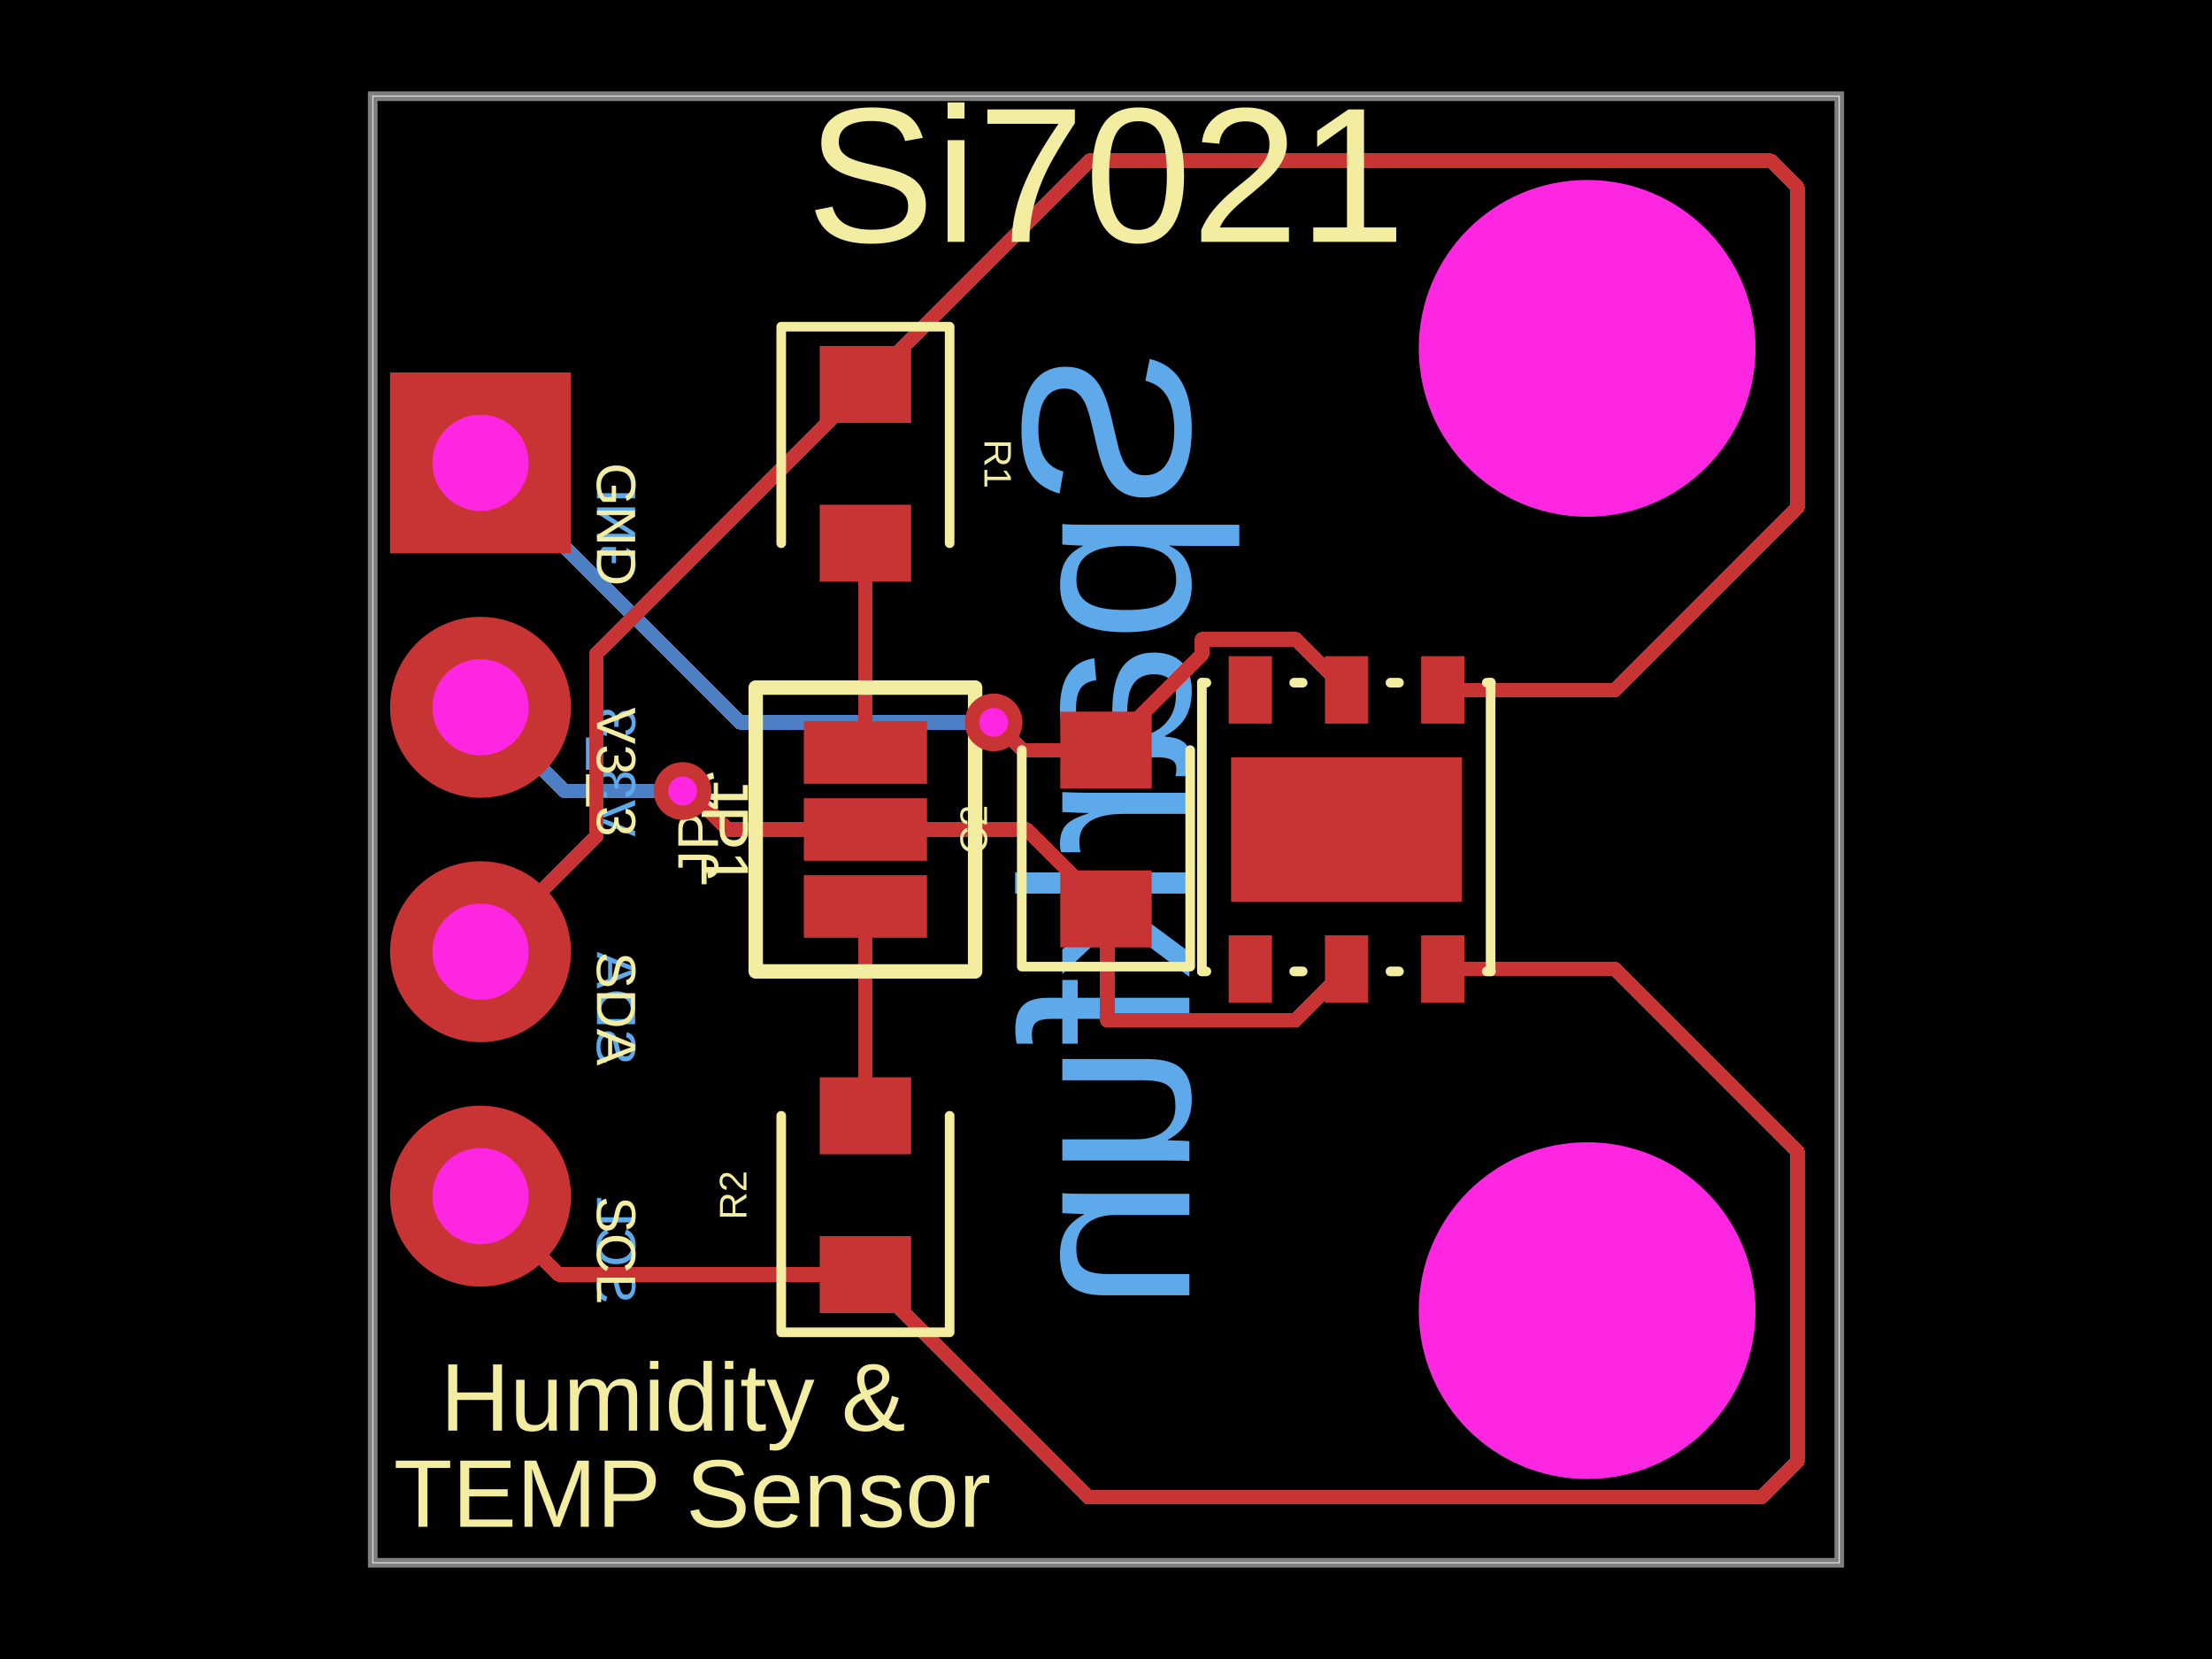
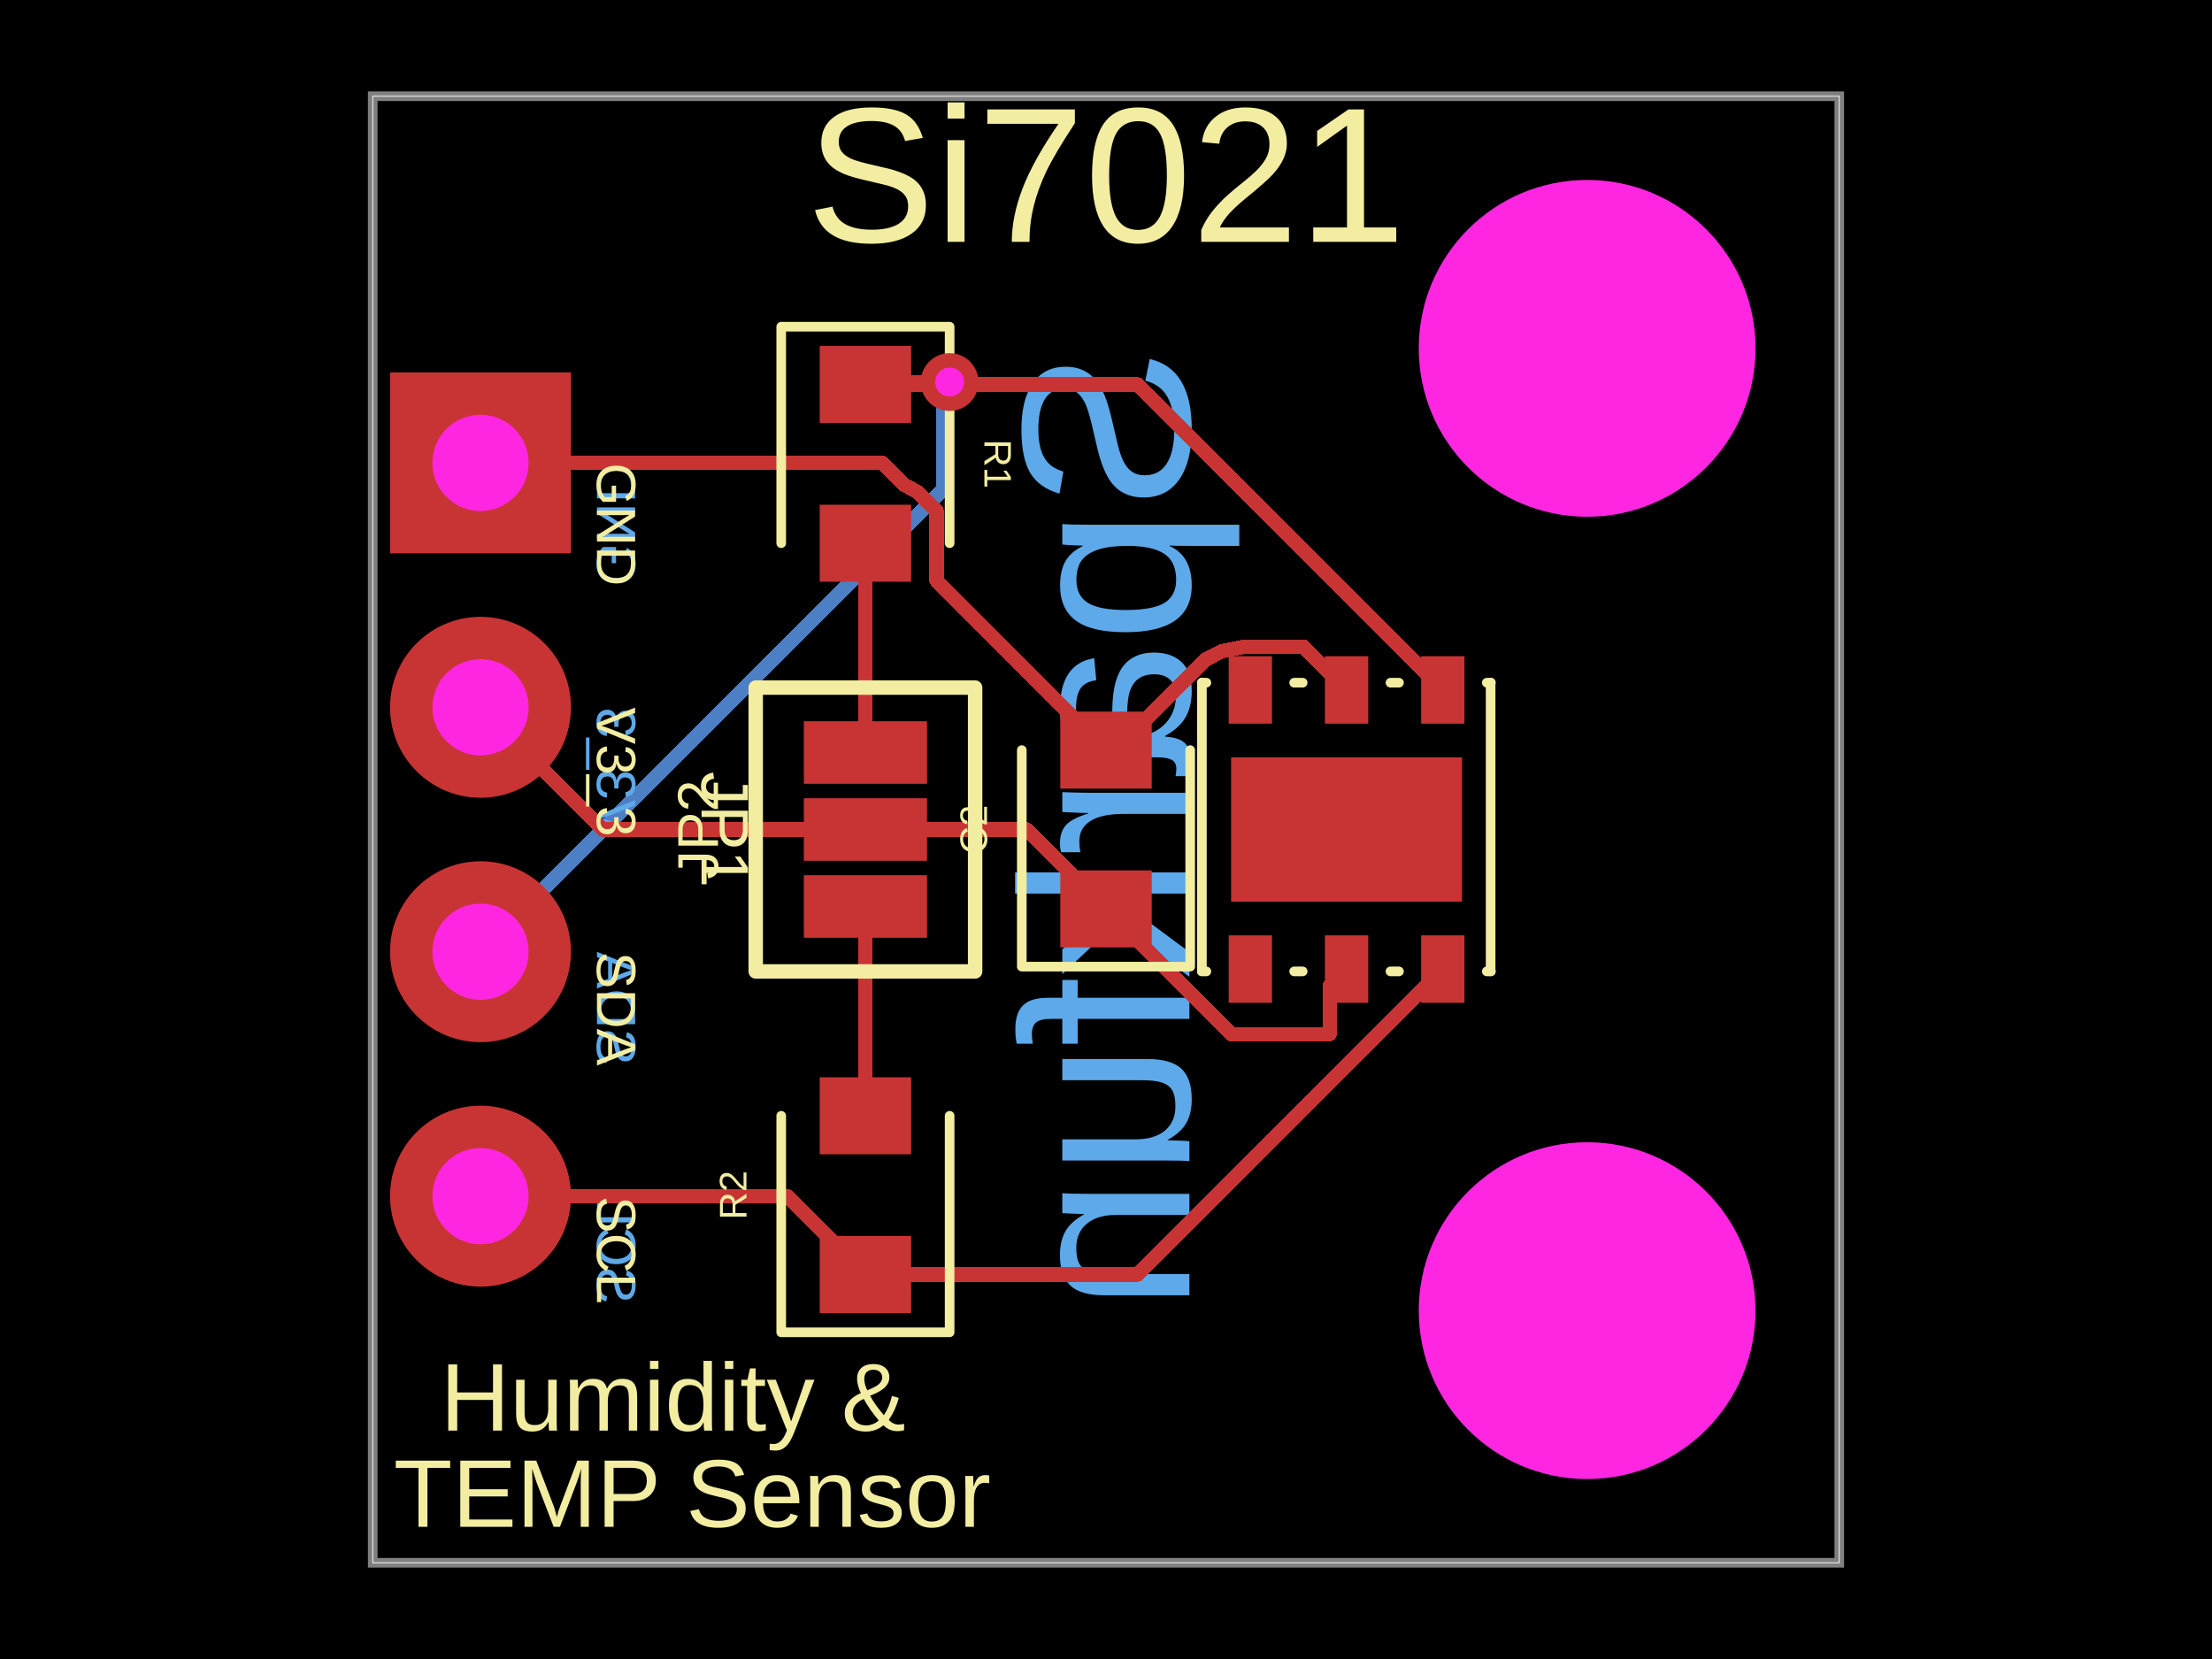
- <svg xmlns="http://www.w3.org/2000/svg" width="800" height="600" data-software-used-string="@tscircuit/core@0.0.931">
+ <svg xmlns="http://www.w3.org/2000/svg" width="800" height="600" data-software-used-string="@tscircuit/core@0.0.955">
  <style />
  <rect class="boundary" x="0" y="0" fill="#000" width="800" height="600" data-type="pcb_background" data-pcb-layer="global" />
  <rect class="pcb-boundary" fill="none" stroke="#fff" stroke-width="0.3" x="134.803" y="34.803" width="530.394" height="530.394" data-type="pcb_boundary" data-pcb-layer="global" />
  <path class="pcb-board" d="M 134.803 565.197 L 665.197 565.197 L 665.197 34.803 L 134.803 34.803 Z" fill="none" stroke="rgba(255, 255, 255, 0.5)" stroke-width="3.48" data-type="pcb_board" data-pcb-layer="board" />
-   <path class="pcb-trace" stroke="rgb(77, 127, 196)" fill="none" d="M 359.368 261.263 L 359.368 261.263" stroke-width="5.22" stroke-linecap="round" stroke-linejoin="round" shape-rendering="crispEdges" data-type="pcb_trace" data-pcb-layer="bottom" />
-   <path class="pcb-trace" stroke="rgb(77, 127, 196)" fill="none" d="M 359.368 261.263 L 267.643 261.263" stroke-width="5.22" stroke-linecap="round" stroke-linejoin="round" shape-rendering="crispEdges" data-type="pcb_trace" data-pcb-layer="bottom" />
-   <path class="pcb-trace" stroke="rgb(77, 127, 196)" fill="none" d="M 267.643 261.263 L 173.782 167.401" stroke-width="5.22" stroke-linecap="round" stroke-linejoin="round" shape-rendering="crispEdges" data-type="pcb_trace" data-pcb-layer="bottom" />
-   <path class="pcb-trace" stroke="rgb(77, 127, 196)" fill="none" d="M 246.868 286.079 L 246.868 286.079" stroke-width="5.22" stroke-linecap="round" stroke-linejoin="round" shape-rendering="crispEdges" data-type="pcb_trace" data-pcb-layer="bottom" />
-   <path class="pcb-trace" stroke="rgb(77, 127, 196)" fill="none" d="M 246.868 286.079 L 204.06 286.079" stroke-width="5.22" stroke-linecap="round" stroke-linejoin="round" shape-rendering="crispEdges" data-type="pcb_trace" data-pcb-layer="bottom" />
-   <path class="pcb-trace" stroke="rgb(77, 127, 196)" fill="none" d="M 204.06 286.079 L 173.782 255.8" stroke-width="5.22" stroke-linecap="round" stroke-linejoin="round" shape-rendering="crispEdges" data-type="pcb_trace" data-pcb-layer="bottom" />
+   <path class="pcb-trace" stroke="rgb(77, 127, 196)" fill="none" d="M 173.782 344.2 L 341.058 176.923" stroke-width="5.22" stroke-linecap="round" stroke-linejoin="round" shape-rendering="crispEdges" data-type="pcb_trace" data-pcb-layer="bottom" />
+   <path class="pcb-trace" stroke="rgb(77, 127, 196)" fill="none" d="M 341.058 176.923 L 341.058 138.987" stroke-width="5.22" stroke-linecap="round" stroke-linejoin="round" shape-rendering="crispEdges" data-type="pcb_trace" data-pcb-layer="bottom" />
+   <path class="pcb-trace" stroke="rgb(77, 127, 196)" fill="none" d="M 341.058 138.987 L 343.445 138.167" stroke-width="5.22" stroke-linecap="round" stroke-linejoin="round" shape-rendering="crispEdges" data-type="pcb_trace" data-pcb-layer="bottom" />
+   <path class="pcb-trace" stroke="rgb(77, 127, 196)" fill="none" d="M 343.445 138.167 L 343.445 138.167" stroke-width="5.22" stroke-linecap="round" stroke-linejoin="round" shape-rendering="crispEdges" data-type="pcb_trace" data-pcb-layer="bottom" />
  <text x="0" y="0" dx="0" dy="0" fill="#5da9e9" font-family="Arial, sans-serif" font-size="20.046" text-anchor="end" dominant-baseline="central" transform="matrix(-6.123233995736766e-17,-1,-1,6.123233995736766e-17,222.8538,167.4014)" class="pcb-silkscreen-text pcb-silkscreen-bottom" data-pcb-silkscreen-text-id="pcb_component_2" stroke="none" data-type="pcb_silkscreen_text" data-pcb-layer="bottom">GND</text>
  <text x="0" y="0" dx="0" dy="0" fill="#5da9e9" font-family="Arial, sans-serif" font-size="20.046" text-anchor="end" dominant-baseline="central" transform="matrix(-6.123233995736766e-17,-1,-1,6.123233995736766e-17,222.8538,255.8005)" class="pcb-silkscreen-text pcb-silkscreen-bottom" data-pcb-silkscreen-text-id="pcb_component_2" stroke="none" data-type="pcb_silkscreen_text" data-pcb-layer="bottom">V3_3</text>
  <text x="0" y="0" dx="0" dy="0" fill="#5da9e9" font-family="Arial, sans-serif" font-size="20.046" text-anchor="end" dominant-baseline="central" transform="matrix(-6.123233995736766e-17,-1,-1,6.123233995736766e-17,222.8538,344.1995)" class="pcb-silkscreen-text pcb-silkscreen-bottom" data-pcb-silkscreen-text-id="pcb_component_2" stroke="none" data-type="pcb_silkscreen_text" data-pcb-layer="bottom">SDA</text>
  <text x="0" y="0" dx="0" dy="0" fill="#5da9e9" font-family="Arial, sans-serif" font-size="20.046" text-anchor="end" dominant-baseline="central" transform="matrix(-6.123233995736766e-17,-1,-1,6.123233995736766e-17,222.8538,432.5986)" class="pcb-silkscreen-text pcb-silkscreen-bottom" data-pcb-silkscreen-text-id="pcb_component_2" stroke="none" data-type="pcb_silkscreen_text" data-pcb-layer="bottom">SCL</text>
  <text x="0" y="0" dx="0" dy="0" fill="#5da9e9" font-family="Arial, sans-serif" font-size="87.007" text-anchor="middle" dominant-baseline="central" transform="matrix(-6.123233995736766e-17,1,1,6.123233995736766e-17,400,300)" class="pcb-silkscreen-text pcb-silkscreen-bottom" data-pcb-silkscreen-text-id="null" stroke="none" data-type="pcb_silkscreen_text" data-pcb-layer="bottom">Sparkfun</text>
  <rect class="pcb-pad" fill="rgb(200, 52, 52)" x="513.979" y="237.316" width="15.662" height="24.398" data-type="pcb_smtpad" data-pcb-layer="top" />
  <rect class="pcb-pad" fill="rgb(200, 52, 52)" x="479.176" y="237.316" width="15.662" height="24.398" data-type="pcb_smtpad" data-pcb-layer="top" />
  <rect class="pcb-pad" fill="rgb(200, 52, 52)" x="444.373" y="237.316" width="15.662" height="24.398" data-type="pcb_smtpad" data-pcb-layer="top" />
  <rect class="pcb-pad" fill="rgb(200, 52, 52)" x="444.373" y="338.286" width="15.662" height="24.398" data-type="pcb_smtpad" data-pcb-layer="top" />
  <rect class="pcb-pad" fill="rgb(200, 52, 52)" x="479.176" y="338.286" width="15.662" height="24.398" data-type="pcb_smtpad" data-pcb-layer="top" />
  <rect class="pcb-pad" fill="rgb(200, 52, 52)" x="513.979" y="338.286" width="15.662" height="24.398" data-type="pcb_smtpad" data-pcb-layer="top" />
  <rect class="pcb-pad" fill="rgb(200, 52, 52)" x="445.243" y="273.898" width="83.528" height="52.204" data-type="pcb_smtpad" data-pcb-layer="top" />
  <rect class="pcb-pad" fill="rgb(200, 52, 52)" x="383.469" y="314.791" width="33.063" height="27.842" data-type="pcb_smtpad" data-pcb-layer="top" />
  <rect class="pcb-pad" fill="rgb(200, 52, 52)" x="383.469" y="257.367" width="33.063" height="27.842" data-type="pcb_smtpad" data-pcb-layer="top" />
  <rect class="pcb-pad" fill="rgb(200, 52, 52)" x="296.462" y="125.116" width="33.063" height="27.842" data-type="pcb_smtpad" data-pcb-layer="top" />
  <rect class="pcb-pad" fill="rgb(200, 52, 52)" x="296.462" y="182.541" width="33.063" height="27.842" data-type="pcb_smtpad" data-pcb-layer="top" />
  <rect class="pcb-pad" fill="rgb(200, 52, 52)" x="296.462" y="447.042" width="33.063" height="27.842" data-type="pcb_smtpad" data-pcb-layer="top" />
  <rect class="pcb-pad" fill="rgb(200, 52, 52)" x="296.462" y="389.617" width="33.063" height="27.842" data-type="pcb_smtpad" data-pcb-layer="top" />
  <rect class="pcb-pad" fill="rgb(200, 52, 52)" x="290.719" y="316.531" width="44.548" height="22.622" data-type="pcb_smtpad" data-pcb-layer="top" />
  <rect class="pcb-pad" fill="rgb(200, 52, 52)" x="290.719" y="288.689" width="44.548" height="22.622" data-type="pcb_smtpad" data-pcb-layer="top" />
  <rect class="pcb-pad" fill="rgb(200, 52, 52)" x="290.719" y="260.847" width="44.548" height="22.622" data-type="pcb_smtpad" data-pcb-layer="top" />
-   <path class="pcb-trace" stroke="rgb(200, 52, 52)" fill="none" d="M 487.007 249.515 L 468.705 231.213" stroke-width="5.22" stroke-linecap="round" stroke-linejoin="round" shape-rendering="crispEdges" data-type="pcb_trace" data-pcb-layer="top" />
-   <path class="pcb-trace" stroke="rgb(200, 52, 52)" fill="none" d="M 468.705 231.213 L 434.701 231.213" stroke-width="5.22" stroke-linecap="round" stroke-linejoin="round" shape-rendering="crispEdges" data-type="pcb_trace" data-pcb-layer="top" />
-   <path class="pcb-trace" stroke="rgb(200, 52, 52)" fill="none" d="M 434.701 231.213 L 434.701 236.587" stroke-width="5.22" stroke-linecap="round" stroke-linejoin="round" shape-rendering="crispEdges" data-type="pcb_trace" data-pcb-layer="top" />
-   <path class="pcb-trace" stroke="rgb(200, 52, 52)" fill="none" d="M 434.701 236.587 L 400 271.288" stroke-width="5.22" stroke-linecap="round" stroke-linejoin="round" shape-rendering="crispEdges" data-type="pcb_trace" data-pcb-layer="top" />
-   <path class="pcb-trace" stroke="rgb(200, 52, 52)" fill="none" d="M 400 271.288 L 369.741 271.288" stroke-width="5.22" stroke-linecap="round" stroke-linejoin="round" shape-rendering="crispEdges" data-type="pcb_trace" data-pcb-layer="top" />
-   <path class="pcb-trace" stroke="rgb(200, 52, 52)" fill="none" d="M 369.741 271.288 L 359.964 261.511" stroke-width="5.22" stroke-linecap="round" stroke-linejoin="round" shape-rendering="crispEdges" data-type="pcb_trace" data-pcb-layer="top" />
-   <path class="pcb-trace" stroke="rgb(200, 52, 52)" fill="none" d="M 359.964 261.511 L 359.368 261.263" stroke-width="5.22" stroke-linecap="round" stroke-linejoin="round" shape-rendering="crispEdges" data-type="pcb_trace" data-pcb-layer="top" />
-   <path class="pcb-trace" stroke="rgb(200, 52, 52)" fill="none" d="M 359.368 261.263 L 359.368 261.263" stroke-width="5.22" stroke-linecap="round" stroke-linejoin="round" shape-rendering="crispEdges" data-type="pcb_trace" data-pcb-layer="top" />
-   <path class="pcb-trace" stroke="rgb(200, 52, 52)" fill="none" d="M 487.007 350.485 L 468.468 369.024" stroke-width="5.22" stroke-linecap="round" stroke-linejoin="round" shape-rendering="crispEdges" data-type="pcb_trace" data-pcb-layer="top" />
-   <path class="pcb-trace" stroke="rgb(200, 52, 52)" fill="none" d="M 468.468 369.024 L 400.471 369.024" stroke-width="5.22" stroke-linecap="round" stroke-linejoin="round" shape-rendering="crispEdges" data-type="pcb_trace" data-pcb-layer="top" />
-   <path class="pcb-trace" stroke="rgb(200, 52, 52)" fill="none" d="M 400.471 369.024 L 400.471 329.184" stroke-width="5.22" stroke-linecap="round" stroke-linejoin="round" shape-rendering="crispEdges" data-type="pcb_trace" data-pcb-layer="top" />
-   <path class="pcb-trace" stroke="rgb(200, 52, 52)" fill="none" d="M 400.471 329.184 L 400 328.712" stroke-width="5.22" stroke-linecap="round" stroke-linejoin="round" shape-rendering="crispEdges" data-type="pcb_trace" data-pcb-layer="top" />
-   <path class="pcb-trace" stroke="rgb(200, 52, 52)" fill="none" d="M 400 328.712 L 371.288 300" stroke-width="5.22" stroke-linecap="round" stroke-linejoin="round" shape-rendering="crispEdges" data-type="pcb_trace" data-pcb-layer="top" />
-   <path class="pcb-trace" stroke="rgb(200, 52, 52)" fill="none" d="M 371.288 300 L 312.993 300" stroke-width="5.22" stroke-linecap="round" stroke-linejoin="round" shape-rendering="crispEdges" data-type="pcb_trace" data-pcb-layer="top" />
-   <path class="pcb-trace" stroke="rgb(200, 52, 52)" fill="none" d="M 312.993 300 L 263.078 300" stroke-width="5.22" stroke-linecap="round" stroke-linejoin="round" shape-rendering="crispEdges" data-type="pcb_trace" data-pcb-layer="top" />
-   <path class="pcb-trace" stroke="rgb(200, 52, 52)" fill="none" d="M 263.078 300 L 249.157 286.079" stroke-width="5.22" stroke-linecap="round" stroke-linejoin="round" shape-rendering="crispEdges" data-type="pcb_trace" data-pcb-layer="top" />
-   <path class="pcb-trace" stroke="rgb(200, 52, 52)" fill="none" d="M 249.157 286.079 L 246.868 286.079" stroke-width="5.22" stroke-linecap="round" stroke-linejoin="round" shape-rendering="crispEdges" data-type="pcb_trace" data-pcb-layer="top" />
-   <path class="pcb-trace" stroke="rgb(200, 52, 52)" fill="none" d="M 246.868 286.079 L 246.868 286.079" stroke-width="5.22" stroke-linecap="round" stroke-linejoin="round" shape-rendering="crispEdges" data-type="pcb_trace" data-pcb-layer="top" />
+   <path class="pcb-trace" stroke="rgb(200, 52, 52)" fill="none" d="M 400 271.288 L 403.242 271.288" stroke-width="5.22" stroke-linecap="round" stroke-linejoin="round" shape-rendering="crispEdges" data-type="pcb_trace" data-pcb-layer="top" />
+   <path class="pcb-trace" stroke="rgb(200, 52, 52)" fill="none" d="M 403.242 271.288 L 435.873 238.656" stroke-width="5.22" stroke-linecap="round" stroke-linejoin="round" shape-rendering="crispEdges" data-type="pcb_trace" data-pcb-layer="top" />
+   <path class="pcb-trace" stroke="rgb(200, 52, 52)" fill="none" d="M 435.873 238.656 L 441.763 235.576" stroke-width="5.22" stroke-linecap="round" stroke-linejoin="round" shape-rendering="crispEdges" data-type="pcb_trace" data-pcb-layer="top" />
+   <path class="pcb-trace" stroke="rgb(200, 52, 52)" fill="none" d="M 441.763 235.576 L 450.464 233.836" stroke-width="5.22" stroke-linecap="round" stroke-linejoin="round" shape-rendering="crispEdges" data-type="pcb_trace" data-pcb-layer="top" />
+   <path class="pcb-trace" stroke="rgb(200, 52, 52)" fill="none" d="M 450.464 233.836 L 459.165 233.836" stroke-width="5.22" stroke-linecap="round" stroke-linejoin="round" shape-rendering="crispEdges" data-type="pcb_trace" data-pcb-layer="top" />
+   <path class="pcb-trace" stroke="rgb(200, 52, 52)" fill="none" d="M 459.165 233.836 L 467.865 233.836" stroke-width="5.22" stroke-linecap="round" stroke-linejoin="round" shape-rendering="crispEdges" data-type="pcb_trace" data-pcb-layer="top" />
+   <path class="pcb-trace" stroke="rgb(200, 52, 52)" fill="none" d="M 467.865 233.836 L 467.648 233.836" stroke-width="5.22" stroke-linecap="round" stroke-linejoin="round" shape-rendering="crispEdges" data-type="pcb_trace" data-pcb-layer="top" />
+   <path class="pcb-trace" stroke="rgb(200, 52, 52)" fill="none" d="M 467.648 233.836 L 471.328 233.836" stroke-width="5.22" stroke-linecap="round" stroke-linejoin="round" shape-rendering="crispEdges" data-type="pcb_trace" data-pcb-layer="top" />
+   <path class="pcb-trace" stroke="rgb(200, 52, 52)" fill="none" d="M 471.328 233.836 L 487.007 249.515" stroke-width="5.22" stroke-linecap="round" stroke-linejoin="round" shape-rendering="crispEdges" data-type="pcb_trace" data-pcb-layer="top" />
+   <path class="pcb-trace" stroke="rgb(200, 52, 52)" fill="none" d="M 173.782 167.401 L 319.211 167.401" stroke-width="5.22" stroke-linecap="round" stroke-linejoin="round" shape-rendering="crispEdges" data-type="pcb_trace" data-pcb-layer="top" />
+   <path class="pcb-trace" stroke="rgb(200, 52, 52)" fill="none" d="M 319.211 167.401 L 327.188 175.378" stroke-width="5.22" stroke-linecap="round" stroke-linejoin="round" shape-rendering="crispEdges" data-type="pcb_trace" data-pcb-layer="top" />
+   <path class="pcb-trace" stroke="rgb(200, 52, 52)" fill="none" d="M 327.188 175.378 L 332.135 178.151" stroke-width="5.22" stroke-linecap="round" stroke-linejoin="round" shape-rendering="crispEdges" data-type="pcb_trace" data-pcb-layer="top" />
+   <path class="pcb-trace" stroke="rgb(200, 52, 52)" fill="none" d="M 332.135 178.151 L 338.69 184.707" stroke-width="5.22" stroke-linecap="round" stroke-linejoin="round" shape-rendering="crispEdges" data-type="pcb_trace" data-pcb-layer="top" />
+   <path class="pcb-trace" stroke="rgb(200, 52, 52)" fill="none" d="M 338.69 184.707 L 338.69 185.989" stroke-width="5.22" stroke-linecap="round" stroke-linejoin="round" shape-rendering="crispEdges" data-type="pcb_trace" data-pcb-layer="top" />
+   <path class="pcb-trace" stroke="rgb(200, 52, 52)" fill="none" d="M 338.69 185.989 L 338.69 209.978" stroke-width="5.22" stroke-linecap="round" stroke-linejoin="round" shape-rendering="crispEdges" data-type="pcb_trace" data-pcb-layer="top" />
+   <path class="pcb-trace" stroke="rgb(200, 52, 52)" fill="none" d="M 338.69 209.978 L 400 271.288" stroke-width="5.22" stroke-linecap="round" stroke-linejoin="round" shape-rendering="crispEdges" data-type="pcb_trace" data-pcb-layer="top" />
+   <path class="pcb-trace" stroke="rgb(200, 52, 52)" fill="none" d="M 400 328.712 L 445.314 374.026" stroke-width="5.22" stroke-linecap="round" stroke-linejoin="round" shape-rendering="crispEdges" data-type="pcb_trace" data-pcb-layer="top" />
+   <path class="pcb-trace" stroke="rgb(200, 52, 52)" fill="none" d="M 445.314 374.026 L 480.865 374.026" stroke-width="5.22" stroke-linecap="round" stroke-linejoin="round" shape-rendering="crispEdges" data-type="pcb_trace" data-pcb-layer="top" />
+   <path class="pcb-trace" stroke="rgb(200, 52, 52)" fill="none" d="M 480.865 374.026 L 480.865 356.626" stroke-width="5.22" stroke-linecap="round" stroke-linejoin="round" shape-rendering="crispEdges" data-type="pcb_trace" data-pcb-layer="top" />
+   <path class="pcb-trace" stroke="rgb(200, 52, 52)" fill="none" d="M 480.865 356.626 L 487.007 350.485" stroke-width="5.22" stroke-linecap="round" stroke-linejoin="round" shape-rendering="crispEdges" data-type="pcb_trace" data-pcb-layer="top" />
+   <path class="pcb-trace" stroke="rgb(200, 52, 52)" fill="none" d="M 312.993 300 L 371.288 300" stroke-width="5.22" stroke-linecap="round" stroke-linejoin="round" shape-rendering="crispEdges" data-type="pcb_trace" data-pcb-layer="top" />
+   <path class="pcb-trace" stroke="rgb(200, 52, 52)" fill="none" d="M 371.288 300 L 400 328.712" stroke-width="5.22" stroke-linecap="round" stroke-linejoin="round" shape-rendering="crispEdges" data-type="pcb_trace" data-pcb-layer="top" />
+   <path class="pcb-trace" stroke="rgb(200, 52, 52)" fill="none" d="M 173.782 255.8 L 217.981 300" stroke-width="5.22" stroke-linecap="round" stroke-linejoin="round" shape-rendering="crispEdges" data-type="pcb_trace" data-pcb-layer="top" />
+   <path class="pcb-trace" stroke="rgb(200, 52, 52)" fill="none" d="M 217.981 300 L 312.993 300" stroke-width="5.22" stroke-linecap="round" stroke-linejoin="round" shape-rendering="crispEdges" data-type="pcb_trace" data-pcb-layer="top" />
  <path class="pcb-trace" stroke="rgb(200, 52, 52)" fill="none" d="M 312.993 327.842 L 312.993 403.538" stroke-width="5.22" stroke-linecap="round" stroke-linejoin="round" shape-rendering="crispEdges" data-type="pcb_trace" data-pcb-layer="top" />
  <path class="pcb-trace" stroke="rgb(200, 52, 52)" fill="none" d="M 312.993 403.538 L 312.993 403.538" stroke-width="5.22" stroke-linecap="round" stroke-linejoin="round" shape-rendering="crispEdges" data-type="pcb_trace" data-pcb-layer="top" />
  <path class="pcb-trace" stroke="rgb(200, 52, 52)" fill="none" d="M 312.993 272.158 L 312.993 196.462" stroke-width="5.22" stroke-linecap="round" stroke-linejoin="round" shape-rendering="crispEdges" data-type="pcb_trace" data-pcb-layer="top" />
  <path class="pcb-trace" stroke="rgb(200, 52, 52)" fill="none" d="M 312.993 196.462 L 312.993 196.462" stroke-width="5.22" stroke-linecap="round" stroke-linejoin="round" shape-rendering="crispEdges" data-type="pcb_trace" data-pcb-layer="top" />
-   <path class="pcb-trace" stroke="rgb(200, 52, 52)" fill="none" d="M 312.993 460.963 L 202.146 460.963" stroke-width="5.22" stroke-linecap="round" stroke-linejoin="round" shape-rendering="crispEdges" data-type="pcb_trace" data-pcb-layer="top" />
-   <path class="pcb-trace" stroke="rgb(200, 52, 52)" fill="none" d="M 202.146 460.963 L 173.782 432.599" stroke-width="5.22" stroke-linecap="round" stroke-linejoin="round" shape-rendering="crispEdges" data-type="pcb_trace" data-pcb-layer="top" />
-   <path class="pcb-trace" stroke="rgb(200, 52, 52)" fill="none" d="M 521.81 350.485 L 584.165 350.485" stroke-width="5.22" stroke-linecap="round" stroke-linejoin="round" shape-rendering="crispEdges" data-type="pcb_trace" data-pcb-layer="top" />
-   <path class="pcb-trace" stroke="rgb(200, 52, 52)" fill="none" d="M 584.165 350.485 L 650.058 416.377" stroke-width="5.22" stroke-linecap="round" stroke-linejoin="round" shape-rendering="crispEdges" data-type="pcb_trace" data-pcb-layer="top" />
-   <path class="pcb-trace" stroke="rgb(200, 52, 52)" fill="none" d="M 650.058 416.377 L 650.058 528.499" stroke-width="5.22" stroke-linecap="round" stroke-linejoin="round" shape-rendering="crispEdges" data-type="pcb_trace" data-pcb-layer="top" />
-   <path class="pcb-trace" stroke="rgb(200, 52, 52)" fill="none" d="M 650.058 528.499 L 637.075 541.482" stroke-width="5.22" stroke-linecap="round" stroke-linejoin="round" shape-rendering="crispEdges" data-type="pcb_trace" data-pcb-layer="top" />
-   <path class="pcb-trace" stroke="rgb(200, 52, 52)" fill="none" d="M 637.075 541.482 L 393.512 541.482" stroke-width="5.22" stroke-linecap="round" stroke-linejoin="round" shape-rendering="crispEdges" data-type="pcb_trace" data-pcb-layer="top" />
-   <path class="pcb-trace" stroke="rgb(200, 52, 52)" fill="none" d="M 393.512 541.482 L 312.993 460.963" stroke-width="5.22" stroke-linecap="round" stroke-linejoin="round" shape-rendering="crispEdges" data-type="pcb_trace" data-pcb-layer="top" />
-   <path class="pcb-trace" stroke="rgb(200, 52, 52)" fill="none" d="M 521.81 249.515 L 584.166 249.515" stroke-width="5.22" stroke-linecap="round" stroke-linejoin="round" shape-rendering="crispEdges" data-type="pcb_trace" data-pcb-layer="top" />
-   <path class="pcb-trace" stroke="rgb(200, 52, 52)" fill="none" d="M 584.166 249.515 L 650.058 183.623" stroke-width="5.22" stroke-linecap="round" stroke-linejoin="round" shape-rendering="crispEdges" data-type="pcb_trace" data-pcb-layer="top" />
-   <path class="pcb-trace" stroke="rgb(200, 52, 52)" fill="none" d="M 650.058 183.623 L 650.058 67.787" stroke-width="5.22" stroke-linecap="round" stroke-linejoin="round" shape-rendering="crispEdges" data-type="pcb_trace" data-pcb-layer="top" />
-   <path class="pcb-trace" stroke="rgb(200, 52, 52)" fill="none" d="M 650.058 67.787 L 640.381 58.11" stroke-width="5.22" stroke-linecap="round" stroke-linejoin="round" shape-rendering="crispEdges" data-type="pcb_trace" data-pcb-layer="top" />
-   <path class="pcb-trace" stroke="rgb(200, 52, 52)" fill="none" d="M 640.381 58.11 L 393.92 58.11" stroke-width="5.22" stroke-linecap="round" stroke-linejoin="round" shape-rendering="crispEdges" data-type="pcb_trace" data-pcb-layer="top" />
-   <path class="pcb-trace" stroke="rgb(200, 52, 52)" fill="none" d="M 393.92 58.11 L 312.993 139.037" stroke-width="5.22" stroke-linecap="round" stroke-linejoin="round" shape-rendering="crispEdges" data-type="pcb_trace" data-pcb-layer="top" />
-   <path class="pcb-trace" stroke="rgb(200, 52, 52)" fill="none" d="M 312.993 139.037 L 215.747 236.283" stroke-width="5.22" stroke-linecap="round" stroke-linejoin="round" shape-rendering="crispEdges" data-type="pcb_trace" data-pcb-layer="top" />
-   <path class="pcb-trace" stroke="rgb(200, 52, 52)" fill="none" d="M 215.747 236.283 L 215.747 301.306" stroke-width="5.22" stroke-linecap="round" stroke-linejoin="round" shape-rendering="crispEdges" data-type="pcb_trace" data-pcb-layer="top" />
-   <path class="pcb-trace" stroke="rgb(200, 52, 52)" fill="none" d="M 215.747 301.306 L 215.747 302.234" stroke-width="5.22" stroke-linecap="round" stroke-linejoin="round" shape-rendering="crispEdges" data-type="pcb_trace" data-pcb-layer="top" />
-   <path class="pcb-trace" stroke="rgb(200, 52, 52)" fill="none" d="M 215.747 302.234 L 173.782 344.2" stroke-width="5.22" stroke-linecap="round" stroke-linejoin="round" shape-rendering="crispEdges" data-type="pcb_trace" data-pcb-layer="top" />
+   <path class="pcb-trace" stroke="rgb(200, 52, 52)" fill="none" d="M 173.782 432.599 L 284.629 432.599" stroke-width="5.22" stroke-linecap="round" stroke-linejoin="round" shape-rendering="crispEdges" data-type="pcb_trace" data-pcb-layer="top" />
+   <path class="pcb-trace" stroke="rgb(200, 52, 52)" fill="none" d="M 284.629 432.599 L 312.993 460.963" stroke-width="5.22" stroke-linecap="round" stroke-linejoin="round" shape-rendering="crispEdges" data-type="pcb_trace" data-pcb-layer="top" />
+   <path class="pcb-trace" stroke="rgb(200, 52, 52)" fill="none" d="M 312.993 460.963 L 411.332 460.963" stroke-width="5.22" stroke-linecap="round" stroke-linejoin="round" shape-rendering="crispEdges" data-type="pcb_trace" data-pcb-layer="top" />
+   <path class="pcb-trace" stroke="rgb(200, 52, 52)" fill="none" d="M 411.332 460.963 L 521.81 350.485" stroke-width="5.22" stroke-linecap="round" stroke-linejoin="round" shape-rendering="crispEdges" data-type="pcb_trace" data-pcb-layer="top" />
+   <path class="pcb-trace" stroke="rgb(200, 52, 52)" fill="none" d="M 312.993 139.037 L 411.332 139.037" stroke-width="5.22" stroke-linecap="round" stroke-linejoin="round" shape-rendering="crispEdges" data-type="pcb_trace" data-pcb-layer="top" />
+   <path class="pcb-trace" stroke="rgb(200, 52, 52)" fill="none" d="M 411.332 139.037 L 521.81 249.515" stroke-width="5.22" stroke-linecap="round" stroke-linejoin="round" shape-rendering="crispEdges" data-type="pcb_trace" data-pcb-layer="top" />
+   <path class="pcb-trace" stroke="rgb(200, 52, 52)" fill="none" d="M 343.445 138.167 L 343.445 138.167" stroke-width="5.22" stroke-linecap="round" stroke-linejoin="round" shape-rendering="crispEdges" data-type="pcb_trace" data-pcb-layer="top" />
+   <path class="pcb-trace" stroke="rgb(200, 52, 52)" fill="none" d="M 343.445 138.167 L 313.863 138.167" stroke-width="5.22" stroke-linecap="round" stroke-linejoin="round" shape-rendering="crispEdges" data-type="pcb_trace" data-pcb-layer="top" />
+   <path class="pcb-trace" stroke="rgb(200, 52, 52)" fill="none" d="M 313.863 138.167 L 312.993 139.037" stroke-width="5.22" stroke-linecap="round" stroke-linejoin="round" shape-rendering="crispEdges" data-type="pcb_trace" data-pcb-layer="top" />
  <path class="pcb-silkscreen pcb-silkscreen-top" d="M 505.96 246.908 L 502.883 246.908" fill="none" stroke="#f2eda1" stroke-width="3.48" stroke-linecap="round" stroke-linejoin="round" data-pcb-component-id="pcb_component_0" data-pcb-silkscreen-path-id="pcb_silkscreen_path_0" data-type="pcb_silkscreen_path" data-pcb-layer="top" />
  <path class="pcb-silkscreen pcb-silkscreen-top" d="M 436.301 246.908 L 434.684 246.908" fill="none" stroke="#f2eda1" stroke-width="3.48" stroke-linecap="round" stroke-linejoin="round" data-pcb-component-id="pcb_component_0" data-pcb-silkscreen-path-id="pcb_silkscreen_path_1" data-type="pcb_silkscreen_path" data-pcb-layer="top" />
  <path class="pcb-silkscreen pcb-silkscreen-top" d="M 471.13 246.908 L 468.054 246.908" fill="none" stroke="#f2eda1" stroke-width="3.48" stroke-linecap="round" stroke-linejoin="round" data-pcb-component-id="pcb_component_0" data-pcb-silkscreen-path-id="pcb_silkscreen_path_2" data-type="pcb_silkscreen_path" data-pcb-layer="top" />
  <path class="pcb-silkscreen pcb-silkscreen-top" d="M 539.207 246.908 L 537.713 246.908" fill="none" stroke="#f2eda1" stroke-width="3.48" stroke-linecap="round" stroke-linejoin="round" data-pcb-component-id="pcb_component_0" data-pcb-silkscreen-path-id="pcb_silkscreen_path_3" data-type="pcb_silkscreen_path" data-pcb-layer="top" />
  <path class="pcb-silkscreen pcb-silkscreen-top" d="M 436.301 351.316 L 434.684 351.316" fill="none" stroke="#f2eda1" stroke-width="3.48" stroke-linecap="round" stroke-linejoin="round" data-pcb-component-id="pcb_component_0" data-pcb-silkscreen-path-id="pcb_silkscreen_path_4" data-type="pcb_silkscreen_path" data-pcb-layer="top" />
  <path class="pcb-silkscreen pcb-silkscreen-top" d="M 471.13 351.316 L 468.054 351.316" fill="none" stroke="#f2eda1" stroke-width="3.48" stroke-linecap="round" stroke-linejoin="round" data-pcb-component-id="pcb_component_0" data-pcb-silkscreen-path-id="pcb_silkscreen_path_5" data-type="pcb_silkscreen_path" data-pcb-layer="top" />
  <path class="pcb-silkscreen pcb-silkscreen-top" d="M 505.96 351.316 L 502.883 351.316" fill="none" stroke="#f2eda1" stroke-width="3.48" stroke-linecap="round" stroke-linejoin="round" data-pcb-component-id="pcb_component_0" data-pcb-silkscreen-path-id="pcb_silkscreen_path_6" data-type="pcb_silkscreen_path" data-pcb-layer="top" />
  <path class="pcb-silkscreen pcb-silkscreen-top" d="M 539.207 351.316 L 537.713 351.316" fill="none" stroke="#f2eda1" stroke-width="3.48" stroke-linecap="round" stroke-linejoin="round" data-pcb-component-id="pcb_component_0" data-pcb-silkscreen-path-id="pcb_silkscreen_path_7" data-type="pcb_silkscreen_path" data-pcb-layer="top" />
  <path class="pcb-silkscreen pcb-silkscreen-top" d="M 434.684 246.872 L 434.684 351.28" fill="none" stroke="#f2eda1" stroke-width="3.48" stroke-linecap="round" stroke-linejoin="round" data-pcb-component-id="pcb_component_0" data-pcb-silkscreen-path-id="pcb_silkscreen_path_8" data-type="pcb_silkscreen_path" data-pcb-layer="top" />
  <path class="pcb-silkscreen pcb-silkscreen-top" d="M 539.101 246.872 L 539.101 351.28" fill="none" stroke="#f2eda1" stroke-width="3.48" stroke-linecap="round" stroke-linejoin="round" data-pcb-component-id="pcb_component_0" data-pcb-silkscreen-path-id="pcb_silkscreen_path_9" data-type="pcb_silkscreen_path" data-pcb-layer="top" />
  <path class="pcb-silkscreen pcb-silkscreen-top" d="M 369.548 271.288 L 369.548 349.594 L 430.452 349.594 L 430.452 271.288" fill="none" stroke="#f2eda1" stroke-width="3.48" stroke-linecap="round" stroke-linejoin="round" data-pcb-component-id="pcb_component_1" data-pcb-silkscreen-path-id="pcb_silkscreen_path_10" data-type="pcb_silkscreen_path" data-pcb-layer="top" />
  <text x="0" y="0" dx="0" dy="0" fill="#f2eda1" font-family="Arial, sans-serif" font-size="13.921" text-anchor="middle" dominant-baseline="central" transform="matrix(6.123233995736766e-17,-1,1,6.123233995736766e-17,352.1462,300)" class="pcb-silkscreen-text pcb-silkscreen-top" data-pcb-silkscreen-text-id="pcb_component_1" stroke="none" data-type="pcb_silkscreen_text" data-pcb-layer="top">C2</text>
  <text x="0" y="0" dx="0" dy="0" fill="#f2eda1" font-family="Arial, sans-serif" font-size="20.046" text-anchor="start" dominant-baseline="central" transform="matrix(6.123233995736766e-17,1,-1,6.123233995736766e-17,222.8538,167.4014)" class="pcb-silkscreen-text pcb-silkscreen-top" data-pcb-silkscreen-text-id="pcb_component_2" stroke="none" data-type="pcb_silkscreen_text" data-pcb-layer="top">GND</text>
  <text x="0" y="0" dx="0" dy="0" fill="#f2eda1" font-family="Arial, sans-serif" font-size="20.046" text-anchor="start" dominant-baseline="central" transform="matrix(6.123233995736766e-17,1,-1,6.123233995736766e-17,222.8538,255.8005)" class="pcb-silkscreen-text pcb-silkscreen-top" data-pcb-silkscreen-text-id="pcb_component_2" stroke="none" data-type="pcb_silkscreen_text" data-pcb-layer="top">V3_3</text>
  <text x="0" y="0" dx="0" dy="0" fill="#f2eda1" font-family="Arial, sans-serif" font-size="20.046" text-anchor="start" dominant-baseline="central" transform="matrix(6.123233995736766e-17,1,-1,6.123233995736766e-17,222.8538,344.1995)" class="pcb-silkscreen-text pcb-silkscreen-top" data-pcb-silkscreen-text-id="pcb_component_2" stroke="none" data-type="pcb_silkscreen_text" data-pcb-layer="top">SDA</text>
  <text x="0" y="0" dx="0" dy="0" fill="#f2eda1" font-family="Arial, sans-serif" font-size="20.046" text-anchor="start" dominant-baseline="central" transform="matrix(6.123233995736766e-17,1,-1,6.123233995736766e-17,222.8538,432.5986)" class="pcb-silkscreen-text pcb-silkscreen-top" data-pcb-silkscreen-text-id="pcb_component_2" stroke="none" data-type="pcb_silkscreen_text" data-pcb-layer="top">SCL</text>
  <text x="0" y="0" dx="0" dy="0" fill="#f2eda1" font-family="Arial, sans-serif" font-size="24.362" text-anchor="middle" dominant-baseline="central" transform="matrix(-1.8369701987210297e-16,1,-1,-1.8369701987210297e-16,262.181,300)" class="pcb-silkscreen-text pcb-silkscreen-top" data-pcb-silkscreen-text-id="pcb_component_2" stroke="none" data-type="pcb_silkscreen_text" data-pcb-layer="top">JP1</text>
  <path class="pcb-silkscreen pcb-silkscreen-top" d="M 343.445 196.462 L 343.445 118.155 L 282.541 118.155 L 282.541 196.462" fill="none" stroke="#f2eda1" stroke-width="3.48" stroke-linecap="round" stroke-linejoin="round" data-pcb-component-id="pcb_component_3" data-pcb-silkscreen-path-id="pcb_silkscreen_path_11" data-type="pcb_silkscreen_path" data-pcb-layer="top" />
  <text x="0" y="0" dx="0" dy="0" fill="#f2eda1" font-family="Arial, sans-serif" font-size="13.921" text-anchor="middle" dominant-baseline="central" transform="matrix(-1.8369701987210297e-16,1,-1,-1.8369701987210297e-16,360.8469,167.7494)" class="pcb-silkscreen-text pcb-silkscreen-top" data-pcb-silkscreen-text-id="pcb_component_3" stroke="none" data-type="pcb_silkscreen_text" data-pcb-layer="top">R1</text>
  <path class="pcb-silkscreen pcb-silkscreen-top" d="M 282.541 403.538 L 282.541 481.845 L 343.445 481.845 L 343.445 403.538" fill="none" stroke="#f2eda1" stroke-width="3.48" stroke-linecap="round" stroke-linejoin="round" data-pcb-component-id="pcb_component_4" data-pcb-silkscreen-path-id="pcb_silkscreen_path_12" data-type="pcb_silkscreen_path" data-pcb-layer="top" />
  <text x="0" y="0" dx="0" dy="0" fill="#f2eda1" font-family="Arial, sans-serif" font-size="13.921" text-anchor="middle" dominant-baseline="central" transform="matrix(6.123233995736766e-17,-1,1,6.123233995736766e-17,265.1392,432.2506)" class="pcb-silkscreen-text pcb-silkscreen-top" data-pcb-silkscreen-text-id="pcb_component_4" stroke="none" data-type="pcb_silkscreen_text" data-pcb-layer="top">R2</text>
  <path class="pcb-silkscreen pcb-silkscreen-top" d="M 352.668 351.334 L 352.668 248.666 L 273.318 248.666 L 273.318 351.334 L 352.668 351.334 Z" fill="none" stroke="#f2eda1" stroke-width="5.22" stroke-linecap="round" stroke-linejoin="round" data-pcb-component-id="pcb_component_5" data-pcb-silkscreen-path-id="pcb_silkscreen_path_13" data-type="pcb_silkscreen_path" data-pcb-layer="top" />
  <text x="0" y="0" dx="0" dy="0" fill="#f2eda1" font-family="Arial, sans-serif" font-size="20.882" text-anchor="middle" dominant-baseline="central" transform="matrix(6.123233995736766e-17,-1,1,6.123233995736766e-17,252.4362,300)" class="pcb-silkscreen-text pcb-silkscreen-top" data-pcb-silkscreen-text-id="pcb_component_5" stroke="none" data-type="pcb_silkscreen_text" data-pcb-layer="top">JP2</text>
  <text x="0" y="0" dx="0" dy="0" fill="#f2eda1" font-family="Arial, sans-serif" font-size="69.606" text-anchor="middle" dominant-baseline="central" transform="matrix(1,0,0,1,400,63.34107)" class="pcb-silkscreen-text pcb-silkscreen-top" data-pcb-silkscreen-text-id="null" stroke="none" data-type="pcb_silkscreen_text" data-pcb-layer="top">Si7021</text>
  <text x="0" y="0" dx="0" dy="0" fill="#f2eda1" font-family="Arial, sans-serif" font-size="34.803" text-anchor="middle" dominant-baseline="central" transform="matrix(1,0,0,1,243.3875,505.3364)" class="pcb-silkscreen-text pcb-silkscreen-top" data-pcb-silkscreen-text-id="null" stroke="none" data-type="pcb_silkscreen_text" data-pcb-layer="top">Humidity &amp;</text>
  <text x="0" y="0" dx="0" dy="0" fill="#f2eda1" font-family="Arial, sans-serif" font-size="34.803" text-anchor="middle" dominant-baseline="central" transform="matrix(1,0,0,1,250.348,540.1392)" class="pcb-silkscreen-text pcb-silkscreen-top" data-pcb-silkscreen-text-id="null" stroke="none" data-type="pcb_silkscreen_text" data-pcb-layer="top">TEMP Sensor</text>
  <g data-type="pcb_plated_hole" data-pcb-layer="through">
    <rect class="pcb-hole-outer-pad" fill="rgb(200, 52, 52)" x="141.067" y="134.687" width="65.429" height="65.429" data-type="pcb_plated_hole" data-pcb-layer="top" />
    <circle class="pcb-hole-inner" fill="#FF26E2" cx="173.782" cy="167.401" r="17.401" data-type="pcb_plated_hole_drill" data-pcb-layer="drill" />
  </g>
  <g data-type="pcb_plated_hole" data-pcb-layer="through">
    <circle class="pcb-hole-outer" fill="rgb(200, 52, 52)" cx="173.782" cy="255.8" r="32.715" data-type="pcb_plated_hole" data-pcb-layer="top" />
    <circle class="pcb-hole-inner" fill="#FF26E2" cx="173.782" cy="255.8" r="17.401" data-type="pcb_plated_hole_drill" data-pcb-layer="drill" />
  </g>
  <g data-type="pcb_plated_hole" data-pcb-layer="through">
    <circle class="pcb-hole-outer" fill="rgb(200, 52, 52)" cx="173.782" cy="344.2" r="32.715" data-type="pcb_plated_hole" data-pcb-layer="top" />
    <circle class="pcb-hole-inner" fill="#FF26E2" cx="173.782" cy="344.2" r="17.401" data-type="pcb_plated_hole_drill" data-pcb-layer="drill" />
  </g>
  <g data-type="pcb_plated_hole" data-pcb-layer="through">
    <circle class="pcb-hole-outer" fill="rgb(200, 52, 52)" cx="173.782" cy="432.599" r="32.715" data-type="pcb_plated_hole" data-pcb-layer="top" />
    <circle class="pcb-hole-inner" fill="#FF26E2" cx="173.782" cy="432.599" r="17.401" data-type="pcb_plated_hole_drill" data-pcb-layer="drill" />
  </g>
  <g data-type="pcb_via" data-pcb-layer="through">
-     <circle class="pcb-hole-outer" fill="rgb(200, 52, 52)" cx="359.368" cy="261.263" r="10.441" data-type="pcb_via" data-pcb-layer="top" />
-     <circle class="pcb-hole-inner" fill="#FF26E2" cx="359.368" cy="261.263" r="5.22" data-type="pcb_via" data-pcb-layer="drill" />
-   </g>
-   <g data-type="pcb_via" data-pcb-layer="through">
-     <circle class="pcb-hole-outer" fill="rgb(200, 52, 52)" cx="246.868" cy="286.079" r="10.441" data-type="pcb_via" data-pcb-layer="top" />
-     <circle class="pcb-hole-inner" fill="#FF26E2" cx="246.868" cy="286.079" r="5.22" data-type="pcb_via" data-pcb-layer="drill" />
+     <circle class="pcb-hole-outer" fill="rgb(200, 52, 52)" cx="343.445" cy="138.167" r="10.441" data-type="pcb_via" data-pcb-layer="top" />
+     <circle class="pcb-hole-inner" fill="#FF26E2" cx="343.445" cy="138.167" r="5.22" data-type="pcb_via" data-pcb-layer="drill" />
  </g>
  <circle class="pcb-hole" cx="574.014" cy="125.986" r="60.905" fill="#FF26E2" data-type="pcb_hole" data-pcb-layer="drill" />
  <circle class="pcb-hole" cx="574.014" cy="474.014" r="60.905" fill="#FF26E2" data-type="pcb_hole" data-pcb-layer="drill" />
</svg>
